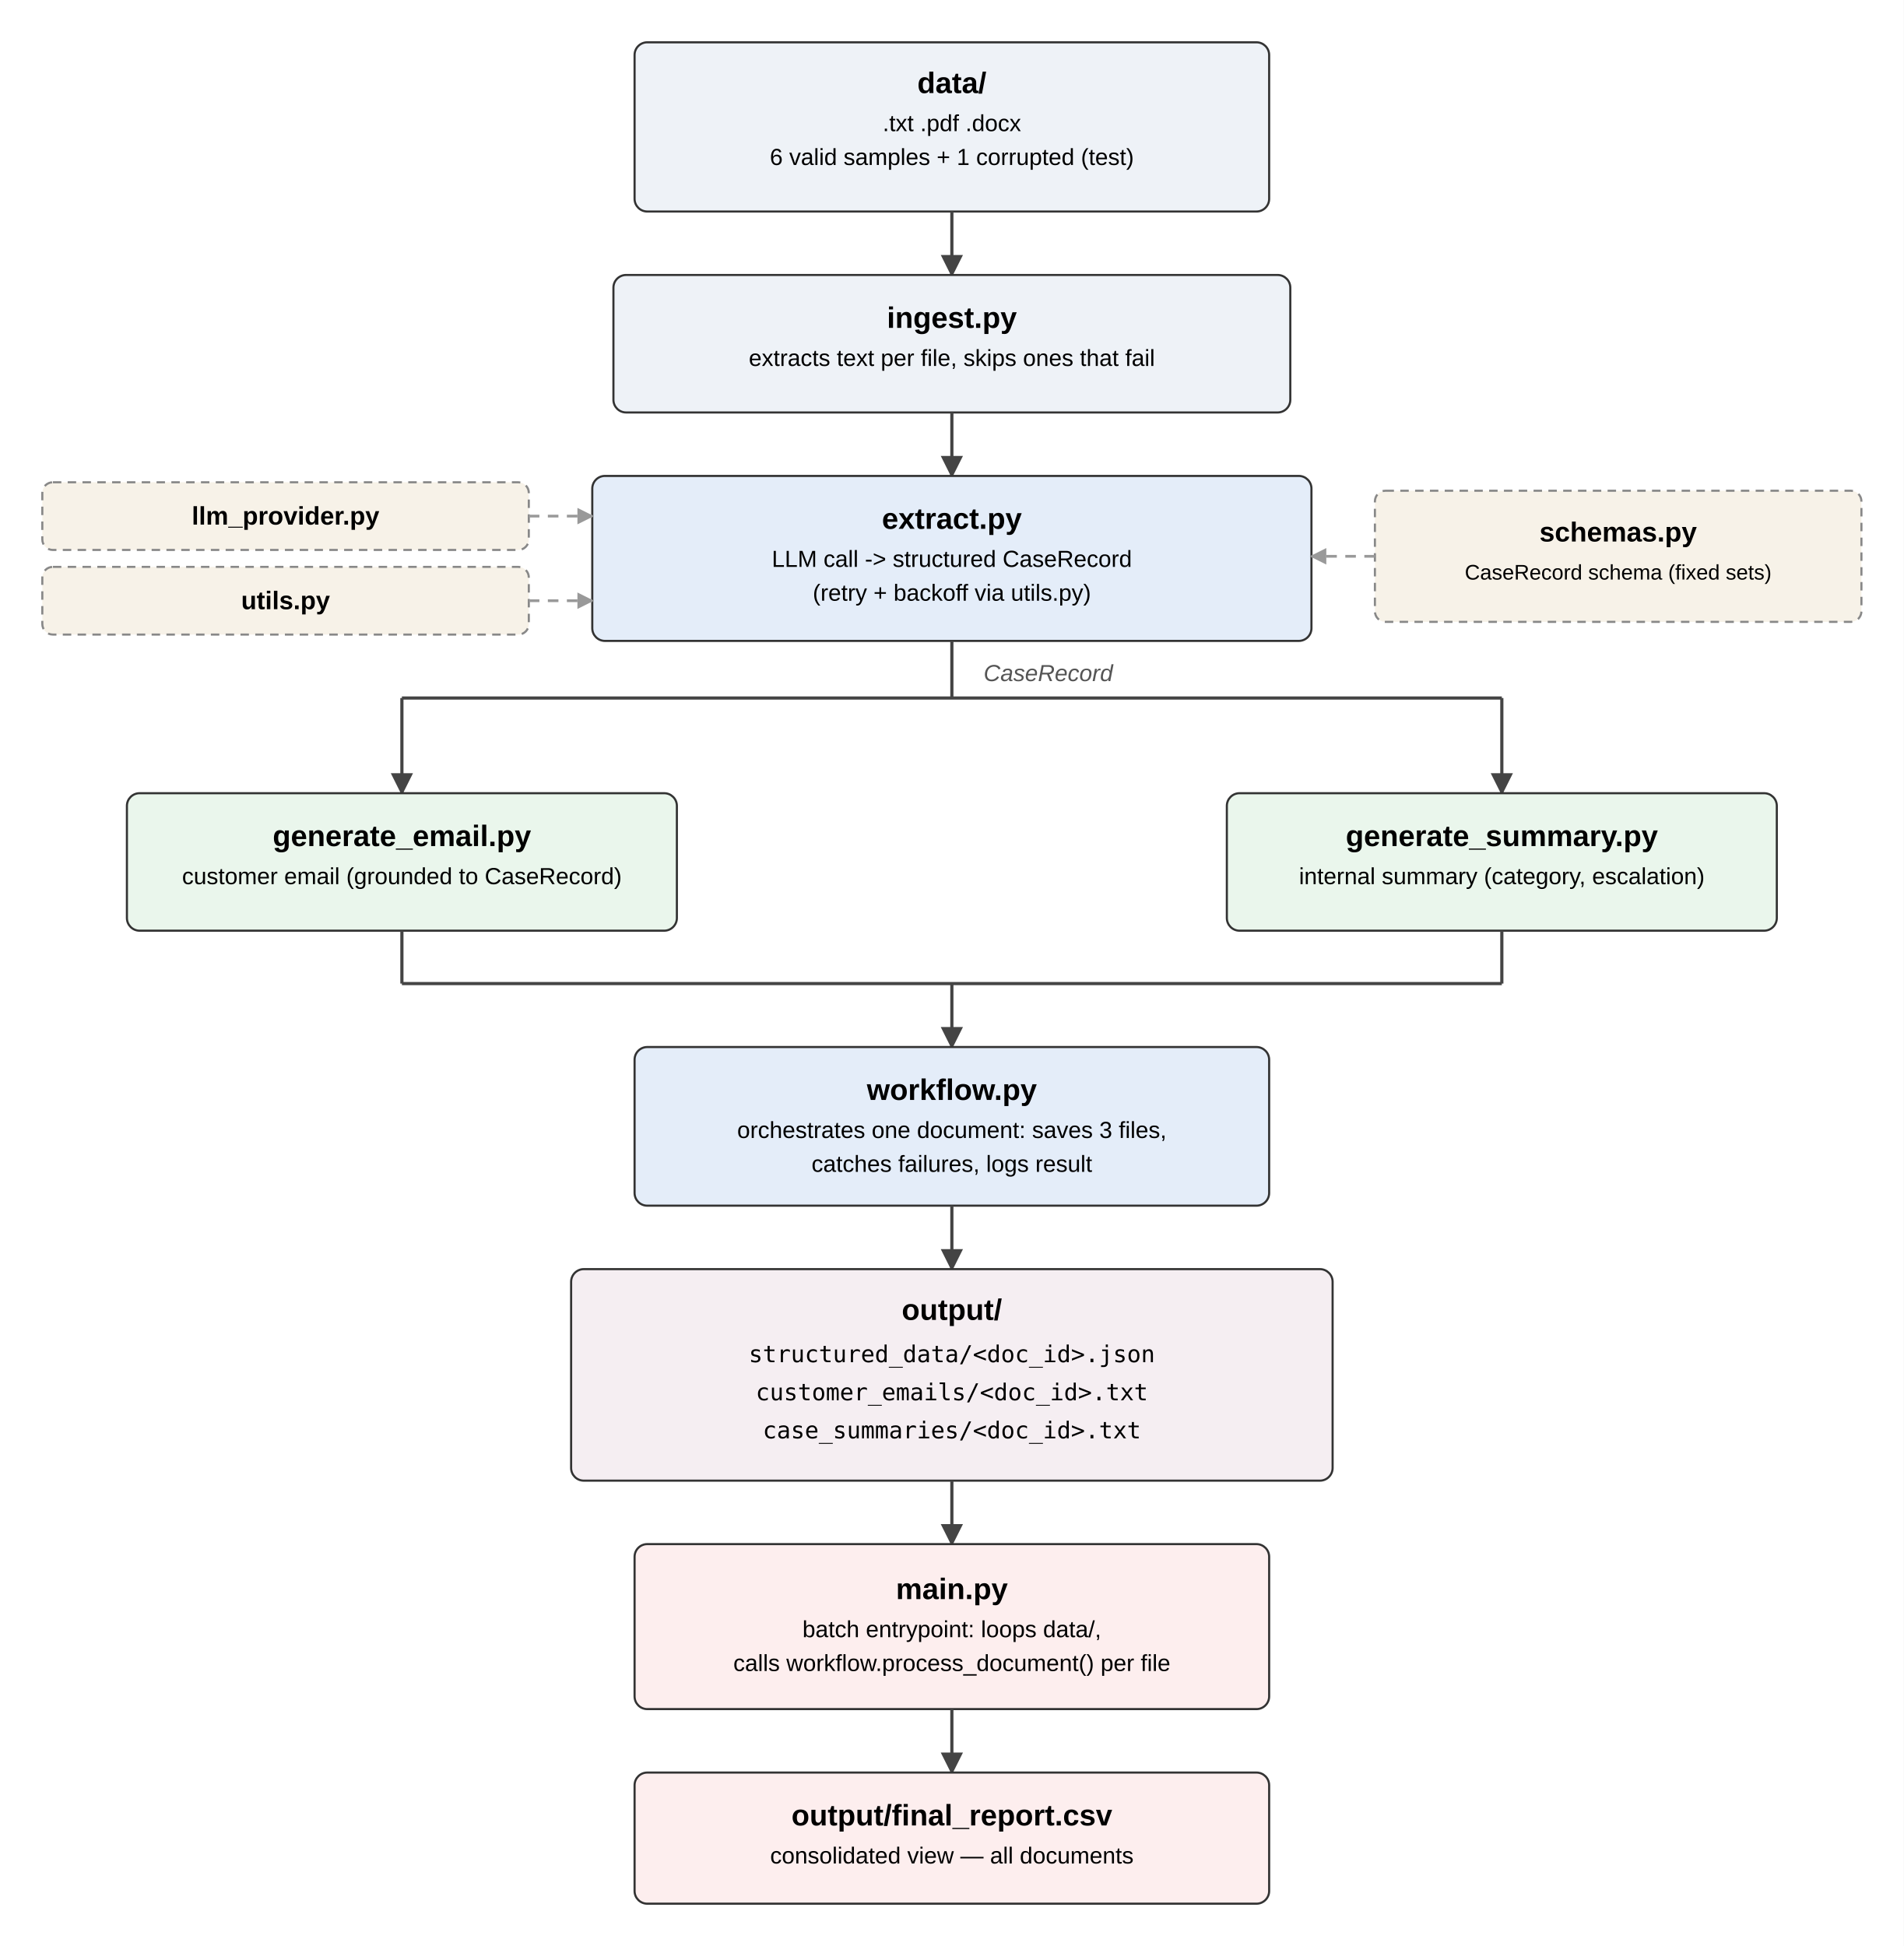
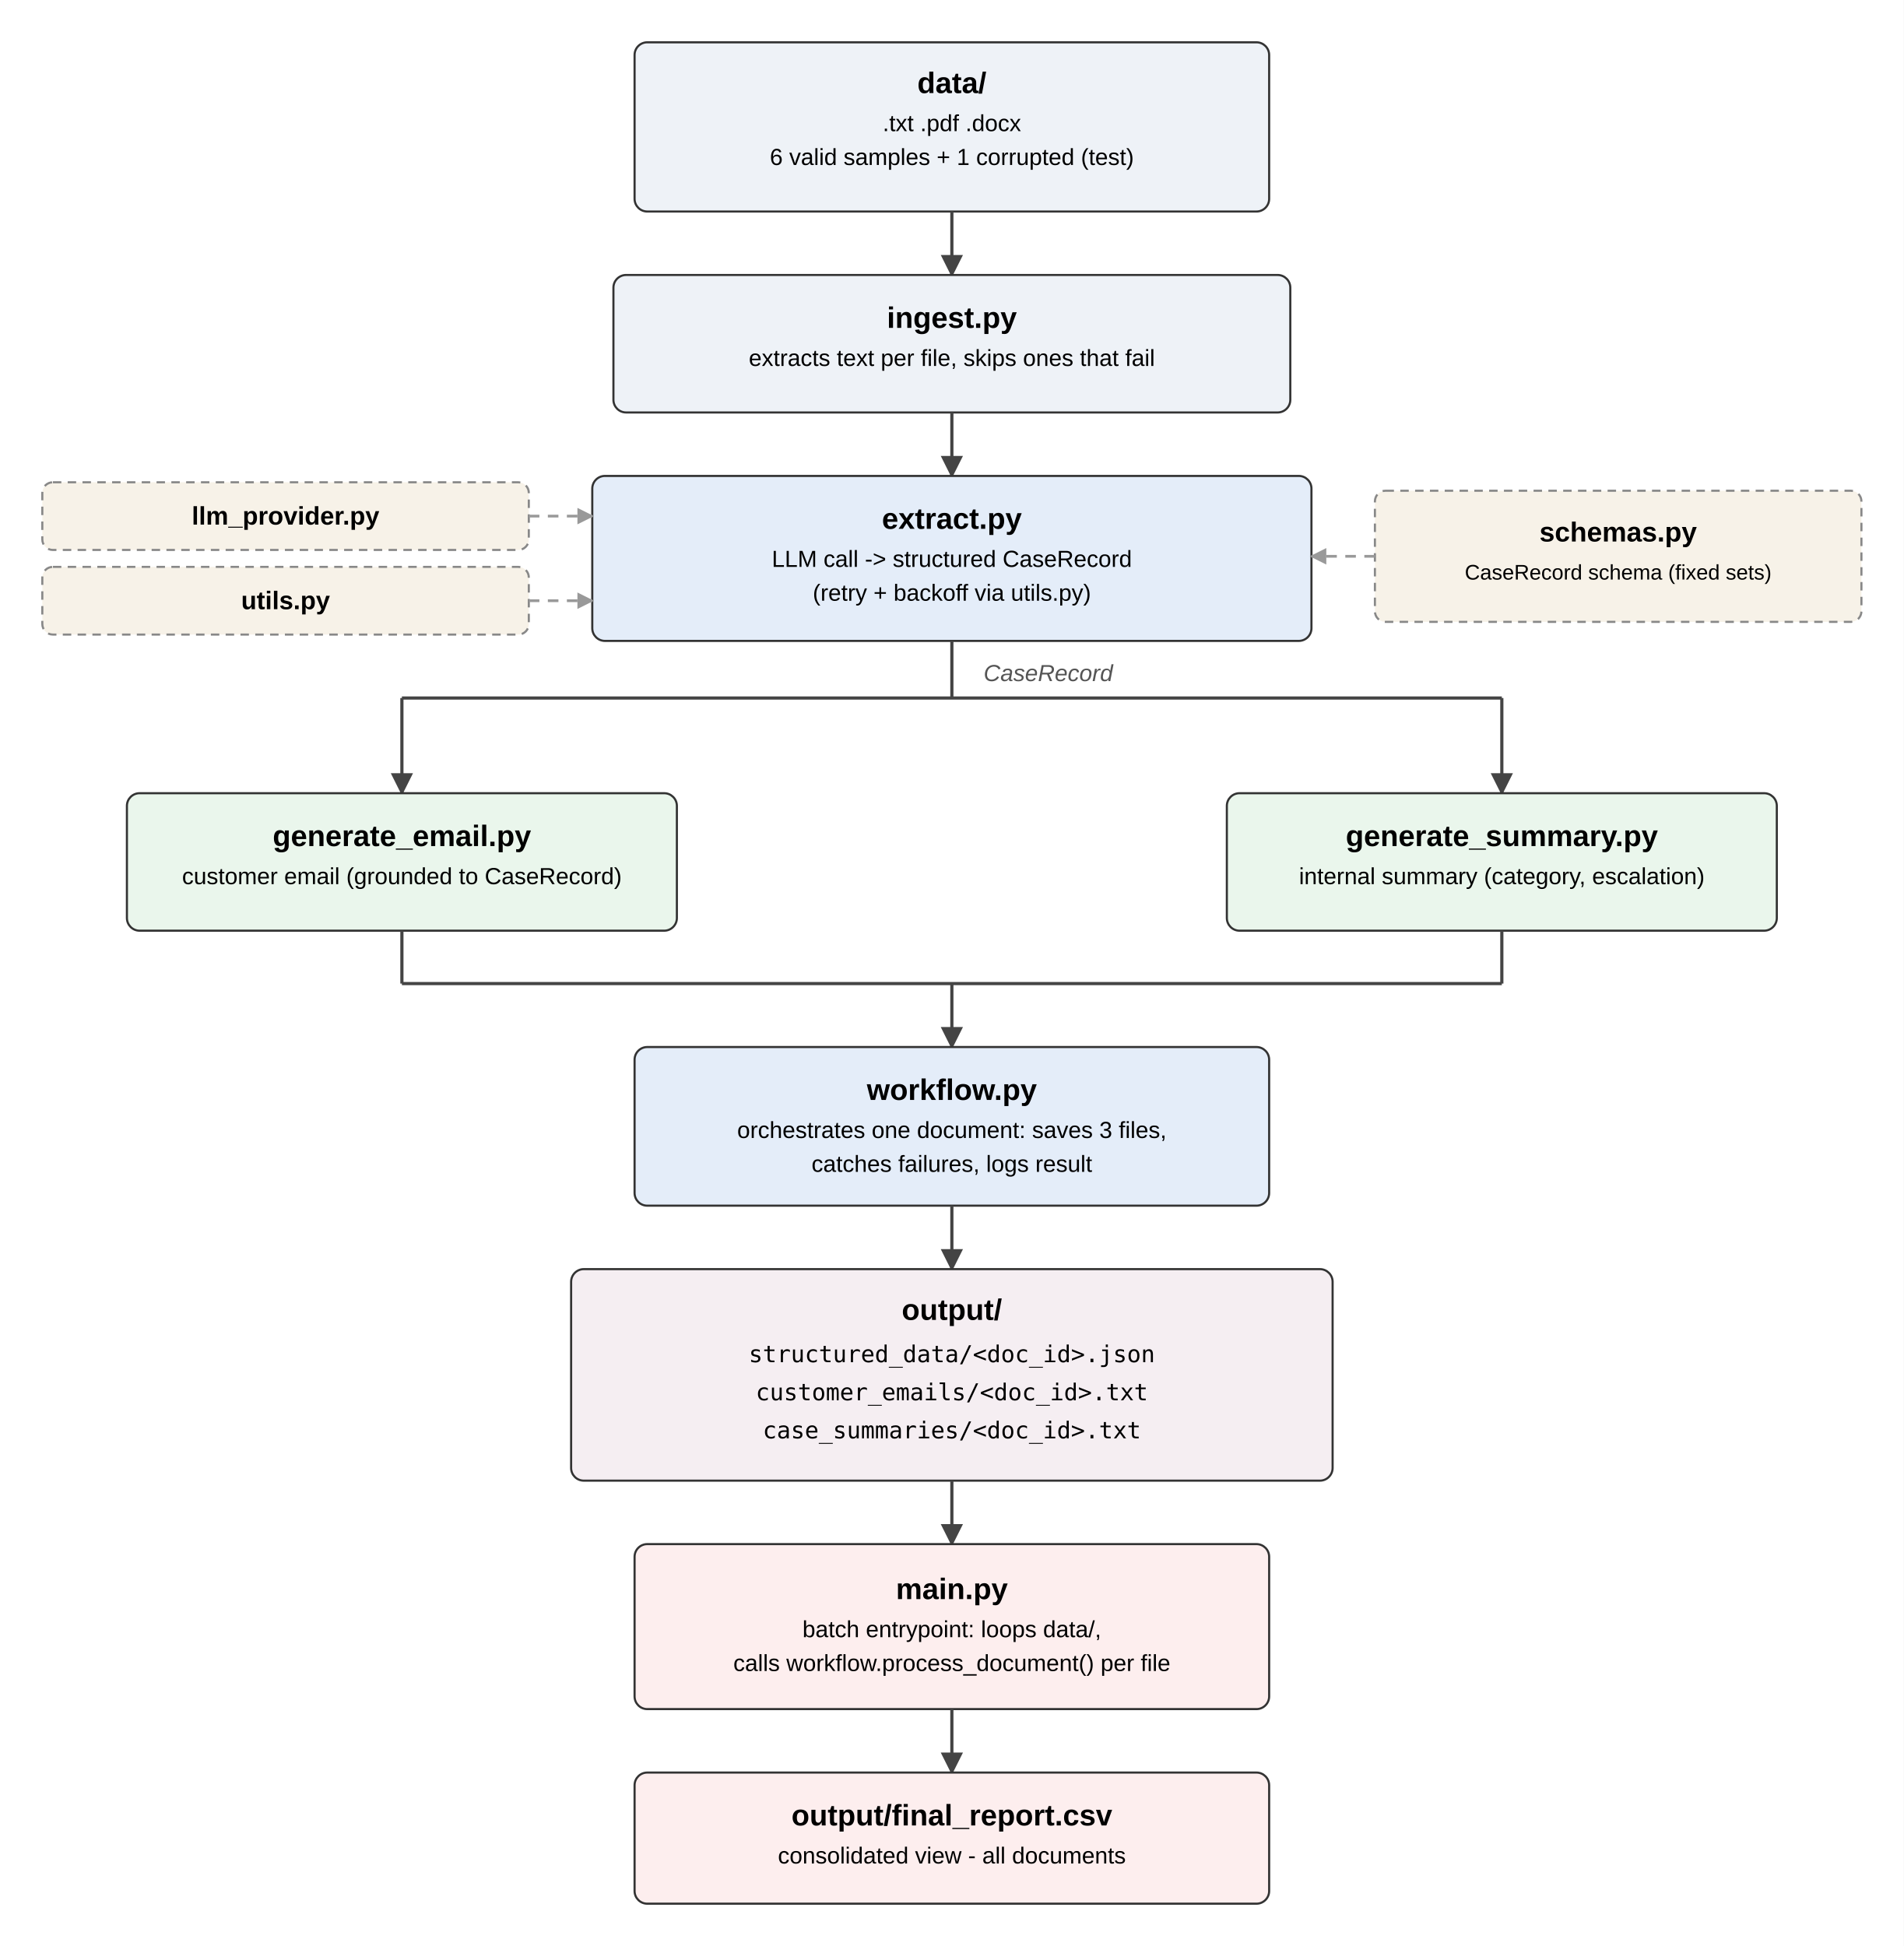
<svg xmlns="http://www.w3.org/2000/svg" width="900" height="920" viewBox="0 0 900 920" font-family="Segoe UI, Arial, sans-serif">
  <rect width="900" height="920" fill="#ffffff" />
  <defs>
    <marker id="arrow" viewBox="0 0 10 10" refX="9" refY="5" markerWidth="7" markerHeight="7" orient="auto-start-reverse">
      <path d="M0,0 L10,5 L0,10 z" fill="#444444" />
    </marker>
    <marker id="arrow-gray" viewBox="0 0 10 10" refX="9" refY="5" markerWidth="6" markerHeight="6" orient="auto-start-reverse">
      <path d="M0,0 L10,5 L0,10 z" fill="#999999" />
    </marker>
  </defs>
  <rect x="300" y="20" width="300" height="80" rx="6" fill="#eef2f7" stroke="#333333" />
  <text x="450" y="44" text-anchor="middle" font-size="14" font-weight="bold">data/</text>
  <text x="450" y="62" text-anchor="middle" font-size="11">.txt   .pdf   .docx</text>
  <text x="450" y="78" text-anchor="middle" font-size="11">6 valid samples + 1 corrupted (test)</text>
  <line x1="450" y1="100" x2="450" y2="130" stroke="#444444" stroke-width="1.5" marker-end="url(#arrow)" />
  <rect x="290" y="130" width="320" height="65" rx="6" fill="#eef2f7" stroke="#333333" />
  <text x="450" y="155" text-anchor="middle" font-size="14" font-weight="bold">ingest.py</text>
  <text x="450" y="173" text-anchor="middle" font-size="11">extracts text per file, skips ones that fail</text>
  <line x1="450" y1="195" x2="450" y2="225" stroke="#444444" stroke-width="1.5" marker-end="url(#arrow)" />
  <rect x="280" y="225" width="340" height="78" rx="6" fill="#e4edf9" stroke="#333333" />
  <text x="450" y="250" text-anchor="middle" font-size="14" font-weight="bold">extract.py</text>
  <text x="450" y="268" text-anchor="middle" font-size="11">LLM call -&gt; structured CaseRecord</text>
  <text x="450" y="284" text-anchor="middle" font-size="11">(retry + backoff via utils.py)</text>
  <rect x="20" y="228" width="230" height="32" rx="5" fill="#f7f2e8" stroke="#888888" stroke-dasharray="4,3" />
  <text x="135" y="248" text-anchor="middle" font-size="12" font-weight="bold">llm_provider.py</text>
  <line x1="250" y1="244" x2="280" y2="244" stroke="#999999" stroke-width="1.3" stroke-dasharray="5,4" marker-end="url(#arrow-gray)" />
  <rect x="20" y="268" width="230" height="32" rx="5" fill="#f7f2e8" stroke="#888888" stroke-dasharray="4,3" />
  <text x="135" y="288" text-anchor="middle" font-size="12" font-weight="bold">utils.py</text>
  <line x1="250" y1="284" x2="280" y2="284" stroke="#999999" stroke-width="1.3" stroke-dasharray="5,4" marker-end="url(#arrow-gray)" />
  <rect x="650" y="232" width="230" height="62" rx="5" fill="#f7f2e8" stroke="#888888" stroke-dasharray="4,3" />
  <text x="765" y="256" text-anchor="middle" font-size="13" font-weight="bold">schemas.py</text>
  <text x="765" y="274" text-anchor="middle" font-size="10">CaseRecord schema (fixed sets)</text>
  <line x1="650" y1="263" x2="620" y2="263" stroke="#999999" stroke-width="1.3" stroke-dasharray="5,4" marker-end="url(#arrow-gray)" />
  <line x1="450" y1="303" x2="450" y2="330" stroke="#444444" stroke-width="1.5" />
  <text x="465" y="322" font-size="11" font-style="italic" fill="#555555">CaseRecord</text>
  <line x1="190" y1="330" x2="710" y2="330" stroke="#444444" stroke-width="1.5" />
  <line x1="190" y1="330" x2="190" y2="375" stroke="#444444" stroke-width="1.5" marker-end="url(#arrow)" />
  <line x1="710" y1="330" x2="710" y2="375" stroke="#444444" stroke-width="1.5" marker-end="url(#arrow)" />
  <rect x="60" y="375" width="260" height="65" rx="6" fill="#eaf6ec" stroke="#333333" />
  <text x="190" y="400" text-anchor="middle" font-size="14" font-weight="bold">generate_email.py</text>
  <text x="190" y="418" text-anchor="middle" font-size="11">customer email (grounded to CaseRecord)</text>
  <rect x="580" y="375" width="260" height="65" rx="6" fill="#eaf6ec" stroke="#333333" />
  <text x="710" y="400" text-anchor="middle" font-size="14" font-weight="bold">generate_summary.py</text>
  <text x="710" y="418" text-anchor="middle" font-size="11">internal summary (category, escalation)</text>
  <line x1="190" y1="440" x2="190" y2="465" stroke="#444444" stroke-width="1.5" />
  <line x1="710" y1="440" x2="710" y2="465" stroke="#444444" stroke-width="1.5" />
  <line x1="190" y1="465" x2="710" y2="465" stroke="#444444" stroke-width="1.5" />
  <line x1="450" y1="465" x2="450" y2="495" stroke="#444444" stroke-width="1.5" marker-end="url(#arrow)" />
  <rect x="300" y="495" width="300" height="75" rx="6" fill="#e4edf9" stroke="#333333" />
  <text x="450" y="520" text-anchor="middle" font-size="14" font-weight="bold">workflow.py</text>
  <text x="450" y="538" text-anchor="middle" font-size="11">orchestrates one document: saves 3 files,</text>
  <text x="450" y="554" text-anchor="middle" font-size="11">catches failures, logs result</text>
  <line x1="450" y1="570" x2="450" y2="600" stroke="#444444" stroke-width="1.5" marker-end="url(#arrow)" />
  <rect x="270" y="600" width="360" height="100" rx="6" fill="#f5eef2" stroke="#333333" />
  <text x="450" y="624" text-anchor="middle" font-size="14" font-weight="bold">output/</text>
  <text x="450" y="644" text-anchor="middle" font-size="11" font-family="Consolas, monospace">structured_data/&lt;doc_id&gt;.json</text>
  <text x="450" y="662" text-anchor="middle" font-size="11" font-family="Consolas, monospace">customer_emails/&lt;doc_id&gt;.txt</text>
  <text x="450" y="680" text-anchor="middle" font-size="11" font-family="Consolas, monospace">case_summaries/&lt;doc_id&gt;.txt</text>
  <line x1="450" y1="700" x2="450" y2="730" stroke="#444444" stroke-width="1.5" marker-end="url(#arrow)" />
  <rect x="300" y="730" width="300" height="78" rx="6" fill="#fdeeee" stroke="#333333" />
  <text x="450" y="756" text-anchor="middle" font-size="14" font-weight="bold">main.py</text>
  <text x="450" y="774" text-anchor="middle" font-size="11">batch entrypoint: loops data/,</text>
  <text x="450" y="790" text-anchor="middle" font-size="11">calls workflow.process_document() per file</text>
  <line x1="450" y1="808" x2="450" y2="838" stroke="#444444" stroke-width="1.5" marker-end="url(#arrow)" />
  <rect x="300" y="838" width="300" height="62" rx="6" fill="#fdeeee" stroke="#333333" />
  <text x="450" y="863" text-anchor="middle" font-size="14" font-weight="bold">output/final_report.csv</text>
-   <text x="450" y="881" text-anchor="middle" font-size="11">consolidated view — all documents</text>
+   <text x="450" y="881" text-anchor="middle" font-size="11">consolidated view - all documents</text>
</svg>
